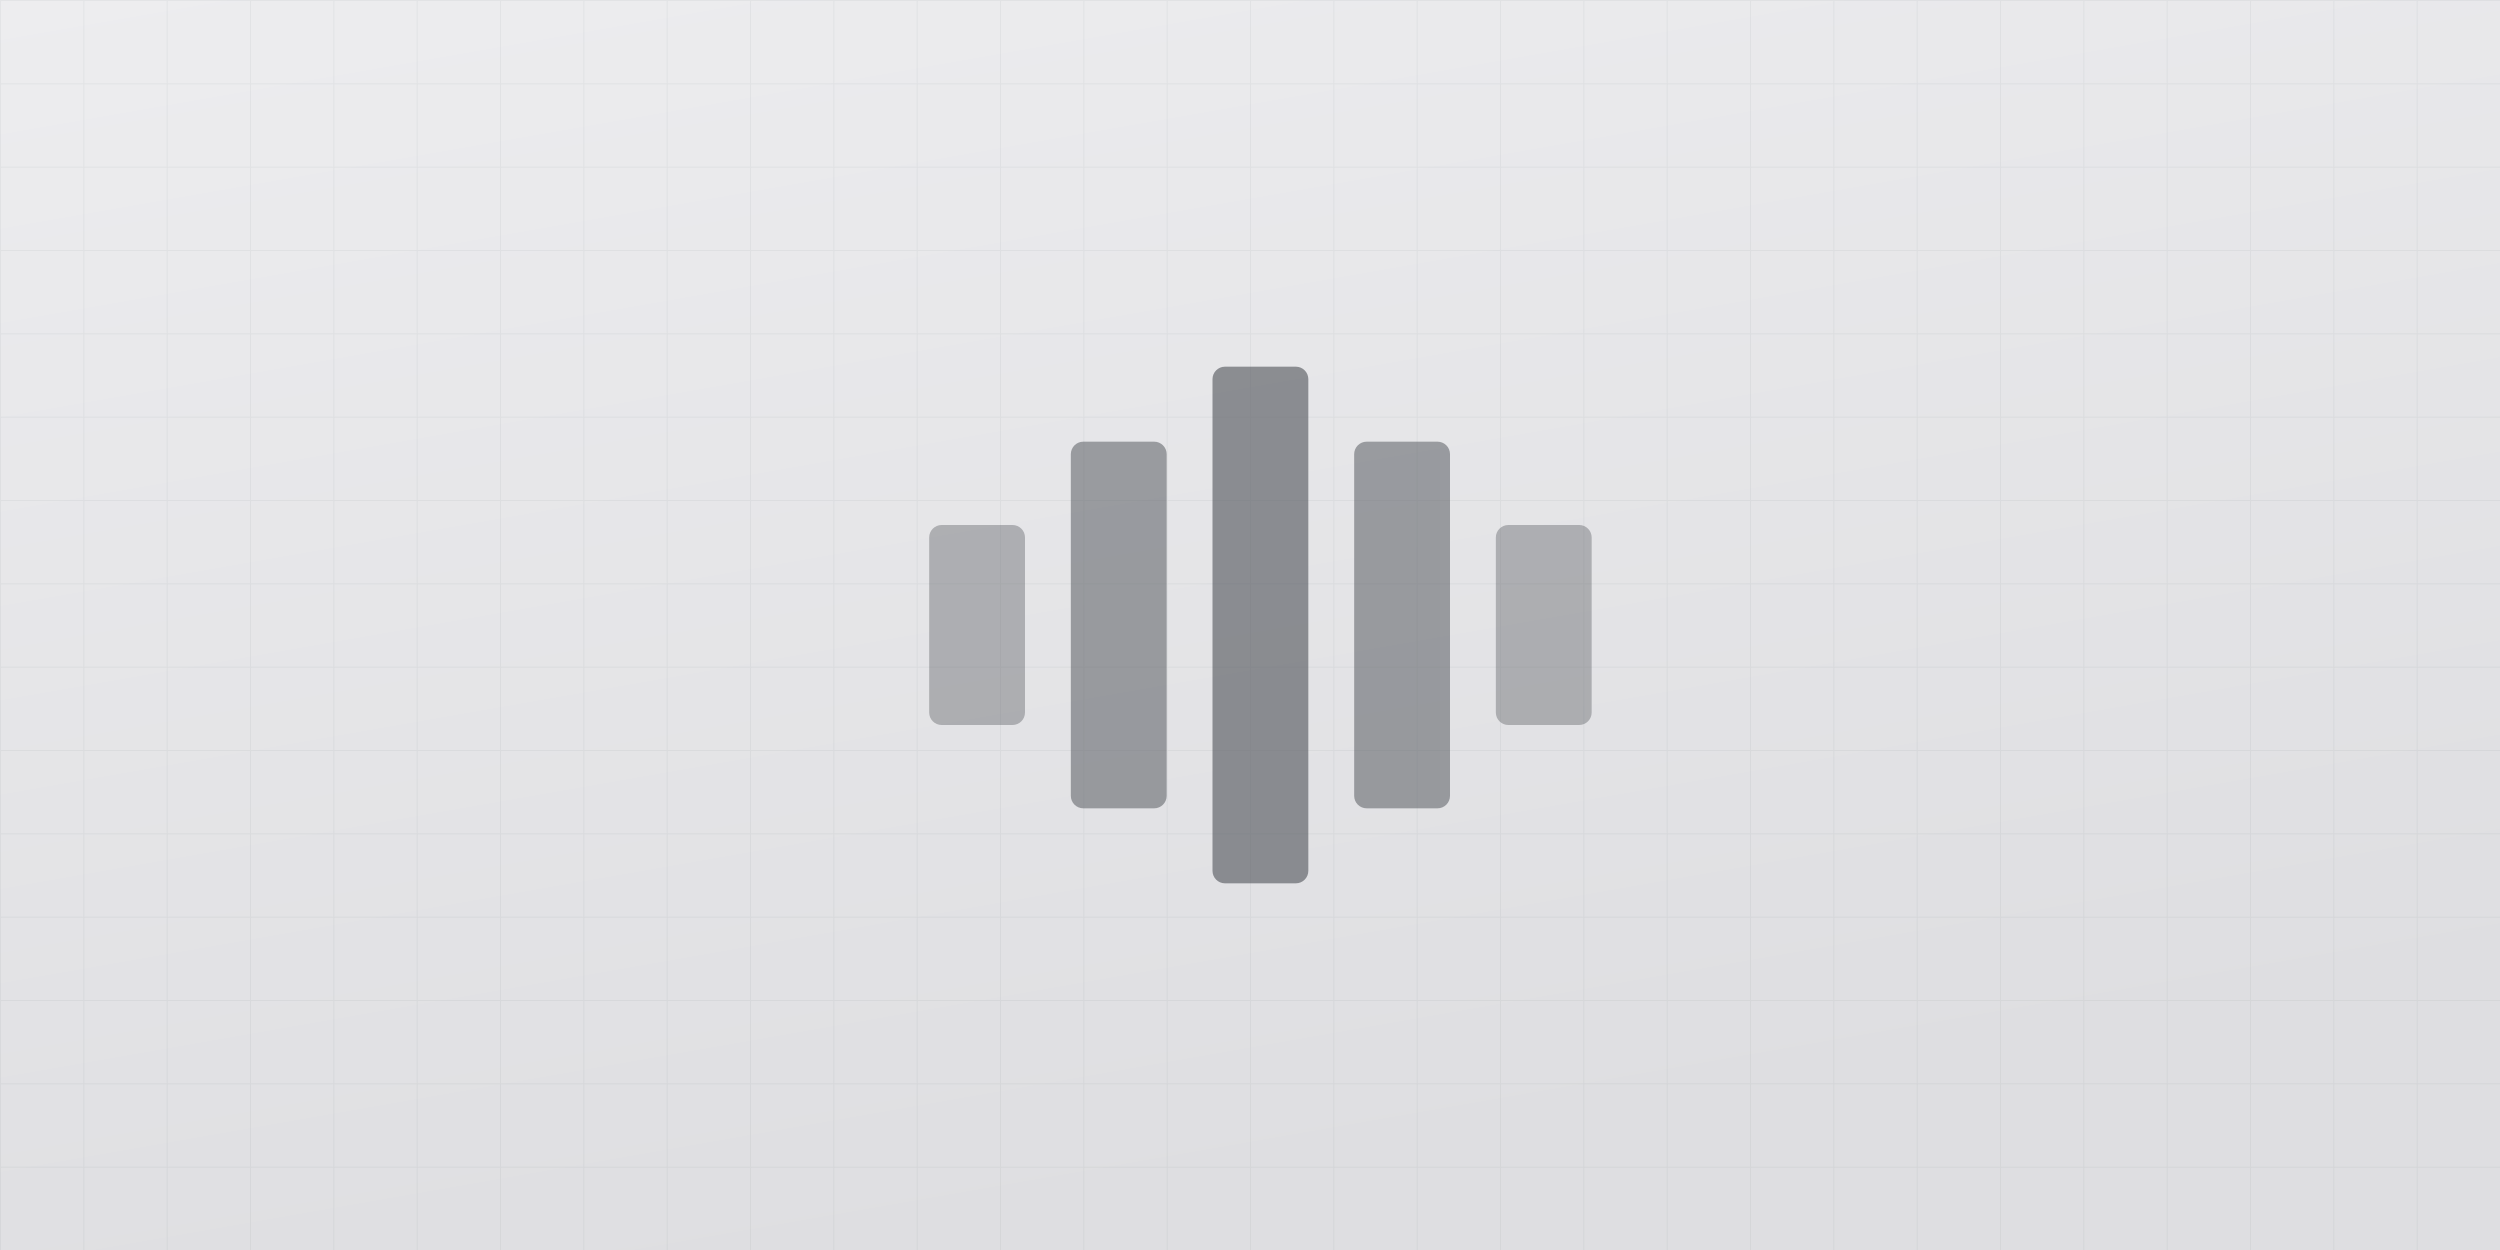
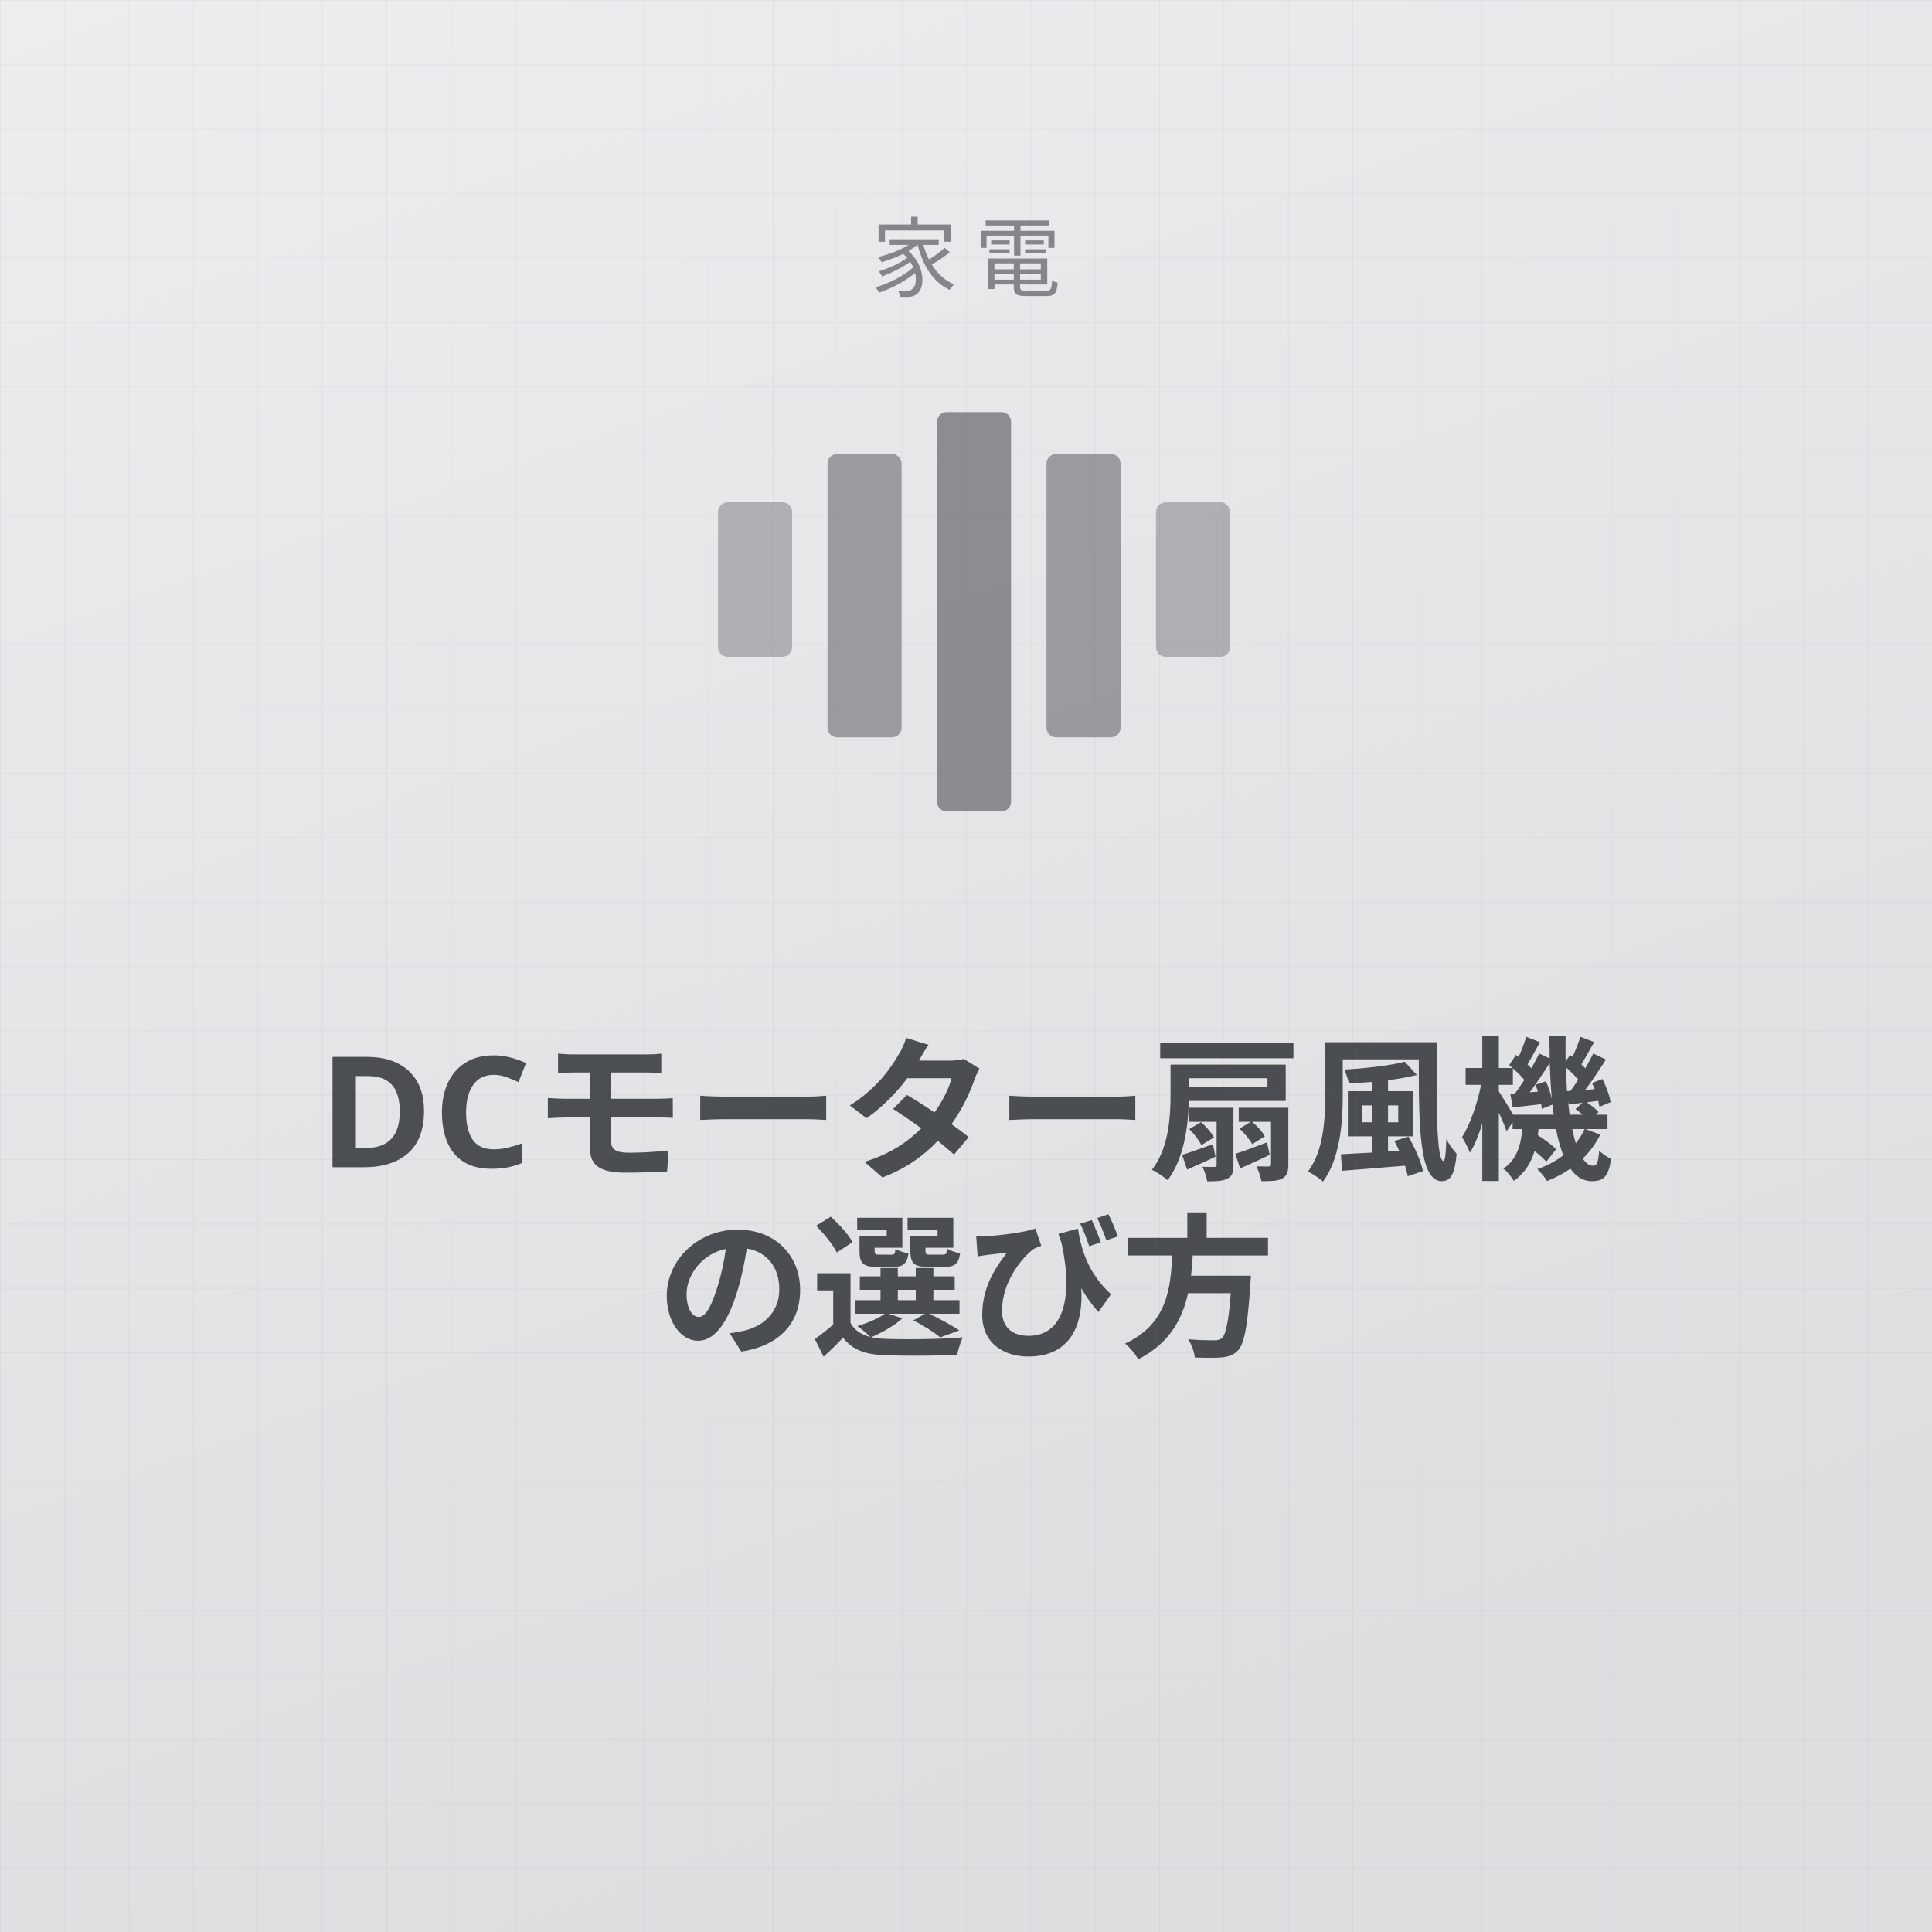
- <svg xmlns="http://www.w3.org/2000/svg" width="1200" height="600" viewBox="0 0 1200 600" role="presentation" aria-hidden="true">
+ <svg xmlns="http://www.w3.org/2000/svg" width="1200" height="1200" viewBox="0 0 1200 1200" role="img" aria-label="DCモーター扇風機の選び方">
  <defs>
    <linearGradient id="shade" x1="0" y1="0" x2="0.35" y2="1">
      <stop offset="0%" stop-color="#EDEDEF" />
      <stop offset="100%" stop-color="#DEDEE1" />
    </linearGradient>
    <pattern id="grid" width="40" height="40" patternUnits="userSpaceOnUse">
      <path d="M40 0 L0 0 0 40" fill="none" stroke="#25282D" stroke-opacity=".05" stroke-width="1" />
    </pattern>
  </defs>
-   <rect width="1200" height="600" fill="url(#shade)" />
-   <rect width="1200" height="600" fill="url(#grid)" />
-   <rect x="446" y="252" width="46" height="96" rx="6" fill="#5A5D63" fill-opacity=".40" />
-   <rect x="514" y="212" width="46" height="176" rx="6" fill="#5A5D63" fill-opacity=".55" />
-   <rect x="582" y="176" width="46" height="248" rx="6" fill="#5A5D63" fill-opacity=".65" />
-   <rect x="650" y="212" width="46" height="176" rx="6" fill="#5A5D63" fill-opacity=".55" />
-   <rect x="718" y="252" width="46" height="96" rx="6" fill="#5A5D63" fill-opacity=".40" />
+   <rect width="1200" height="1200" fill="url(#shade)" />
+   <rect width="1200" height="1200" fill="url(#grid)" />
+   <rect x="446" y="312" width="46" height="96" rx="6" fill="#5A5D63" fill-opacity=".40" />
+   <rect x="514" y="282" width="46" height="176" rx="6" fill="#5A5D63" fill-opacity=".55" />
+   <rect x="582" y="256" width="46" height="248" rx="6" fill="#5A5D63" fill-opacity=".65" />
+   <rect x="650" y="282" width="46" height="176" rx="6" fill="#5A5D63" fill-opacity=".55" />
+   <rect x="718" y="312" width="46" height="96" rx="6" fill="#5A5D63" fill-opacity=".40" />
+   <text x="600" y="180" text-anchor="middle" font-family="&quot;Hiragino Sans&quot;, &quot;Noto Sans JP&quot;, &quot;Yu Gothic&quot;, sans-serif" font-size="54" letter-spacing="10" fill="#5A5D63" fill-opacity=".70">家電</text>
+   <text x="600" y="725" text-anchor="middle" font-family="&quot;Hiragino Sans&quot;, &quot;Noto Sans JP&quot;, &quot;Yu Gothic&quot;, sans-serif" font-size="96" font-weight="700" fill="#25282D" fill-opacity=".80">DCモーター扇風機</text>
+   <text x="600" y="835" text-anchor="middle" font-family="&quot;Hiragino Sans&quot;, &quot;Noto Sans JP&quot;, &quot;Yu Gothic&quot;, sans-serif" font-size="96" font-weight="700" fill="#25282D" fill-opacity=".80">の選び方</text>
</svg>
